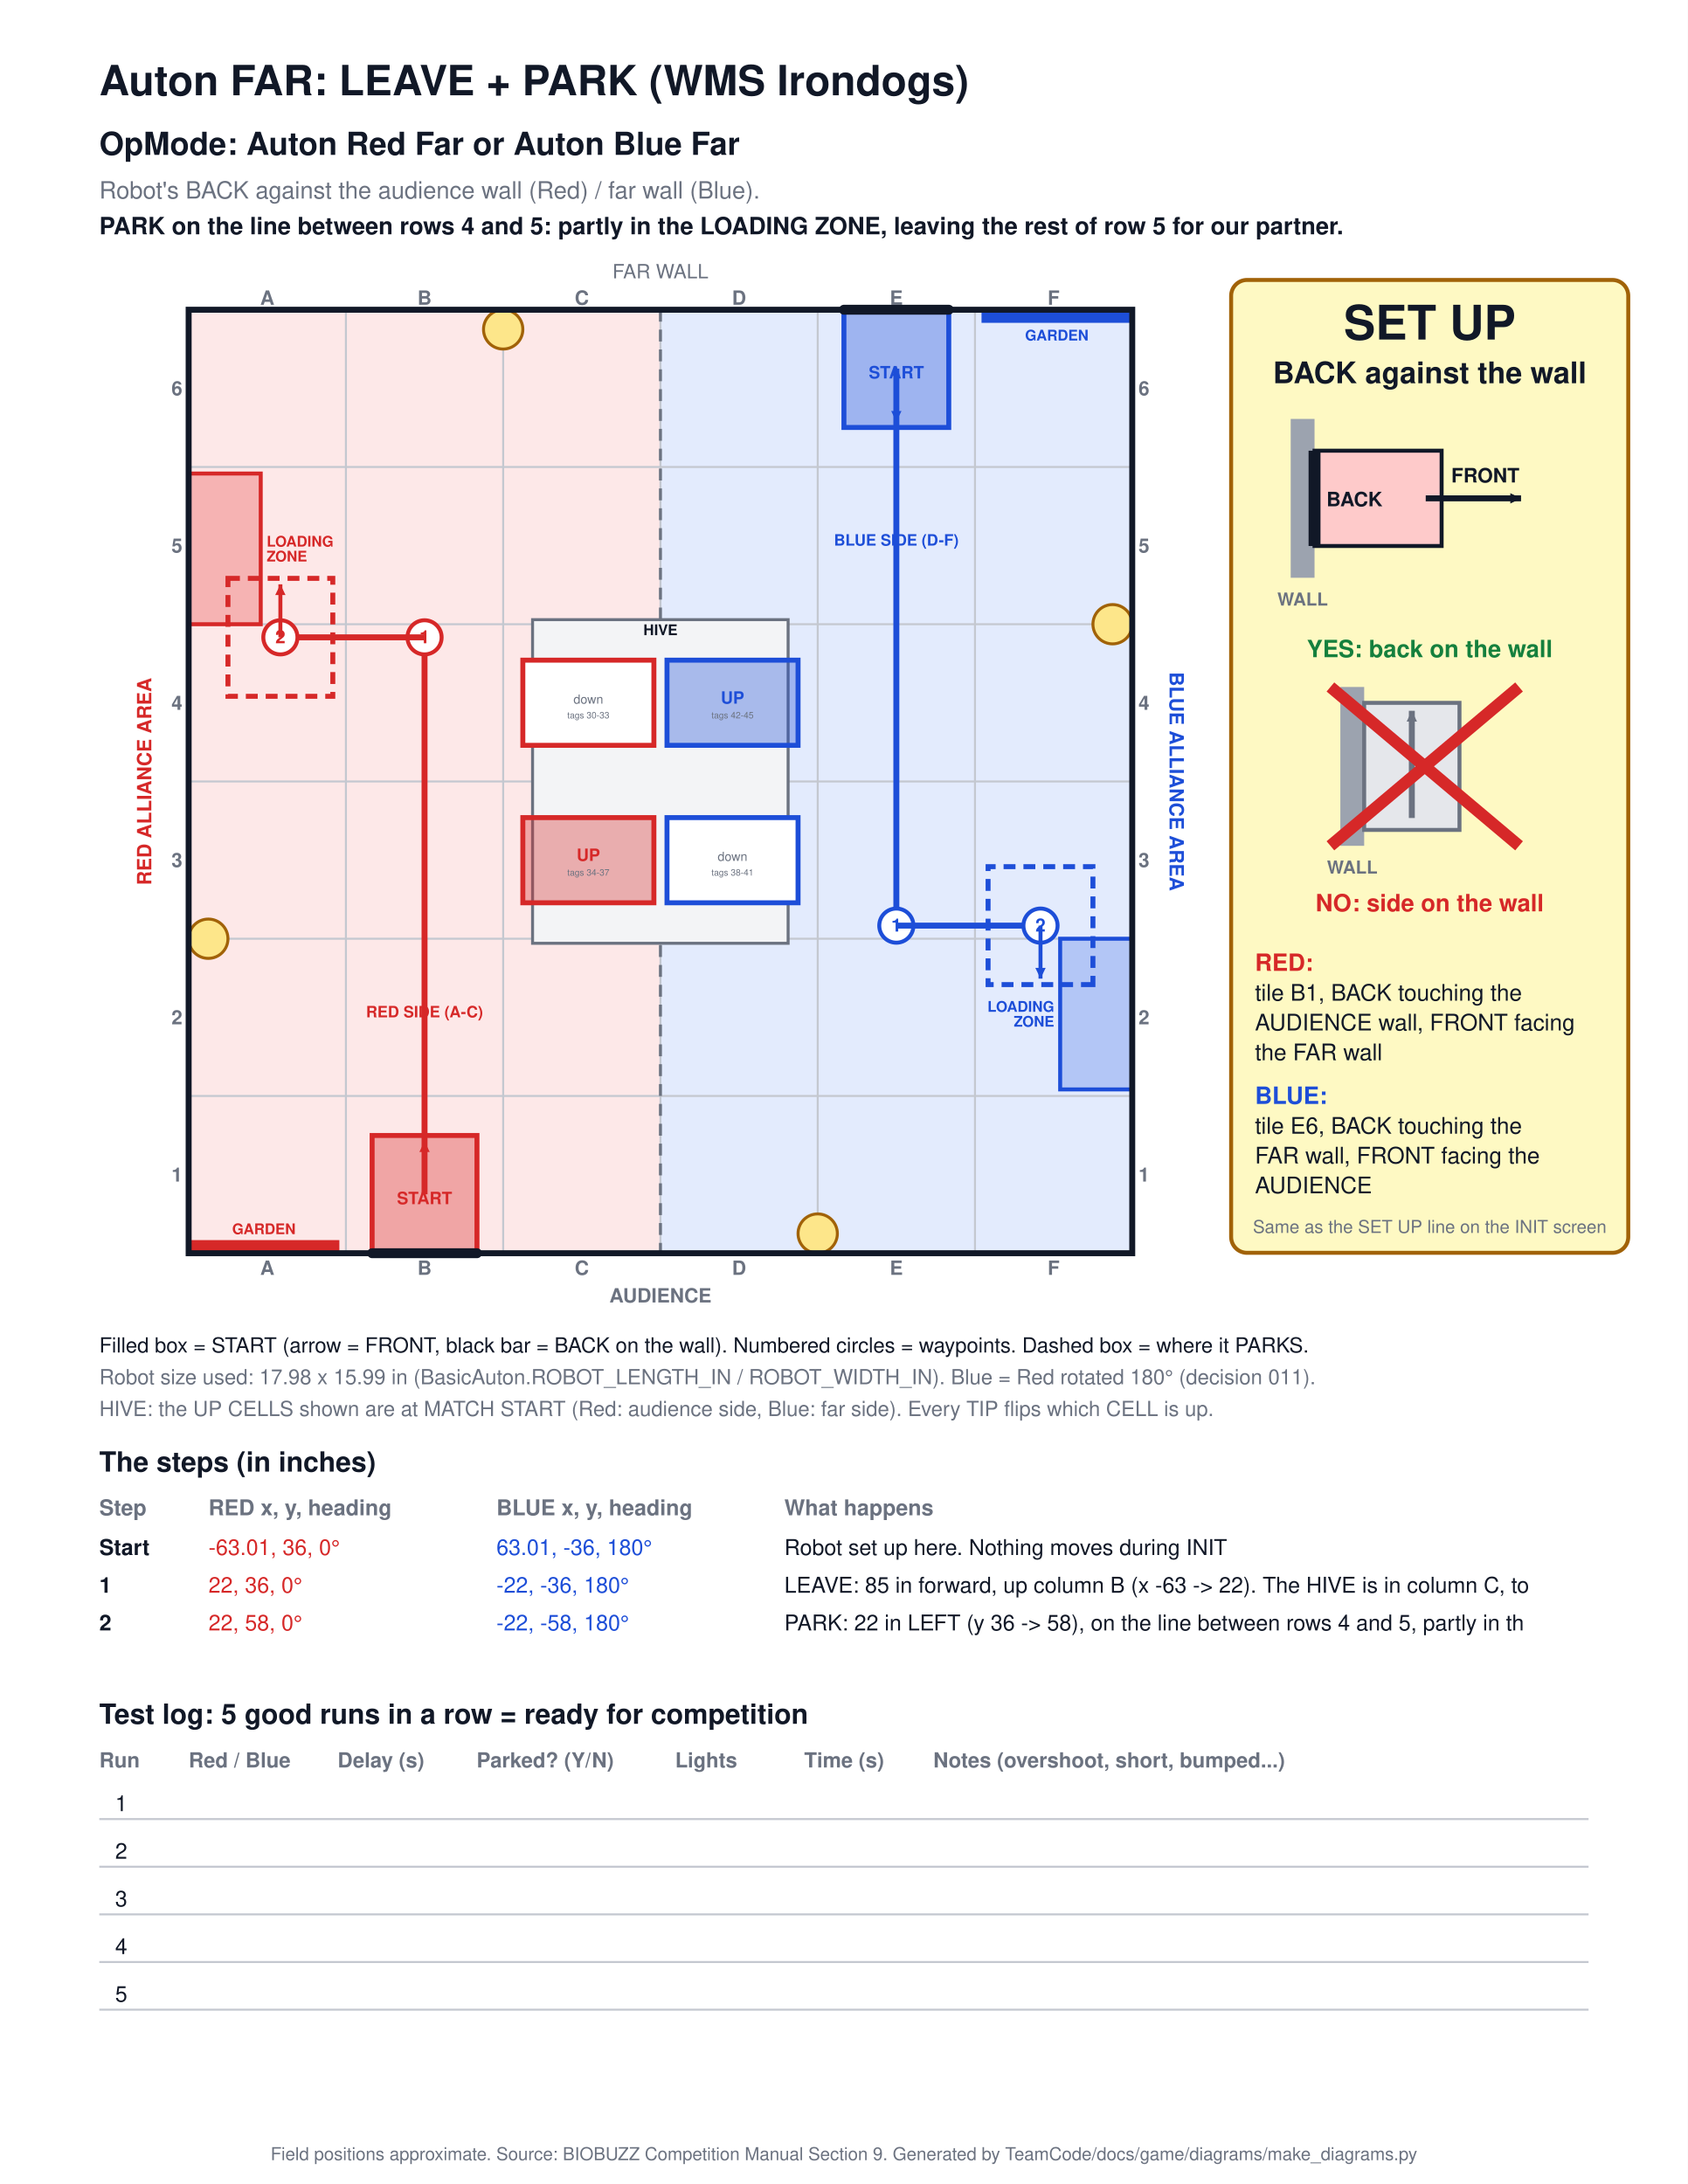
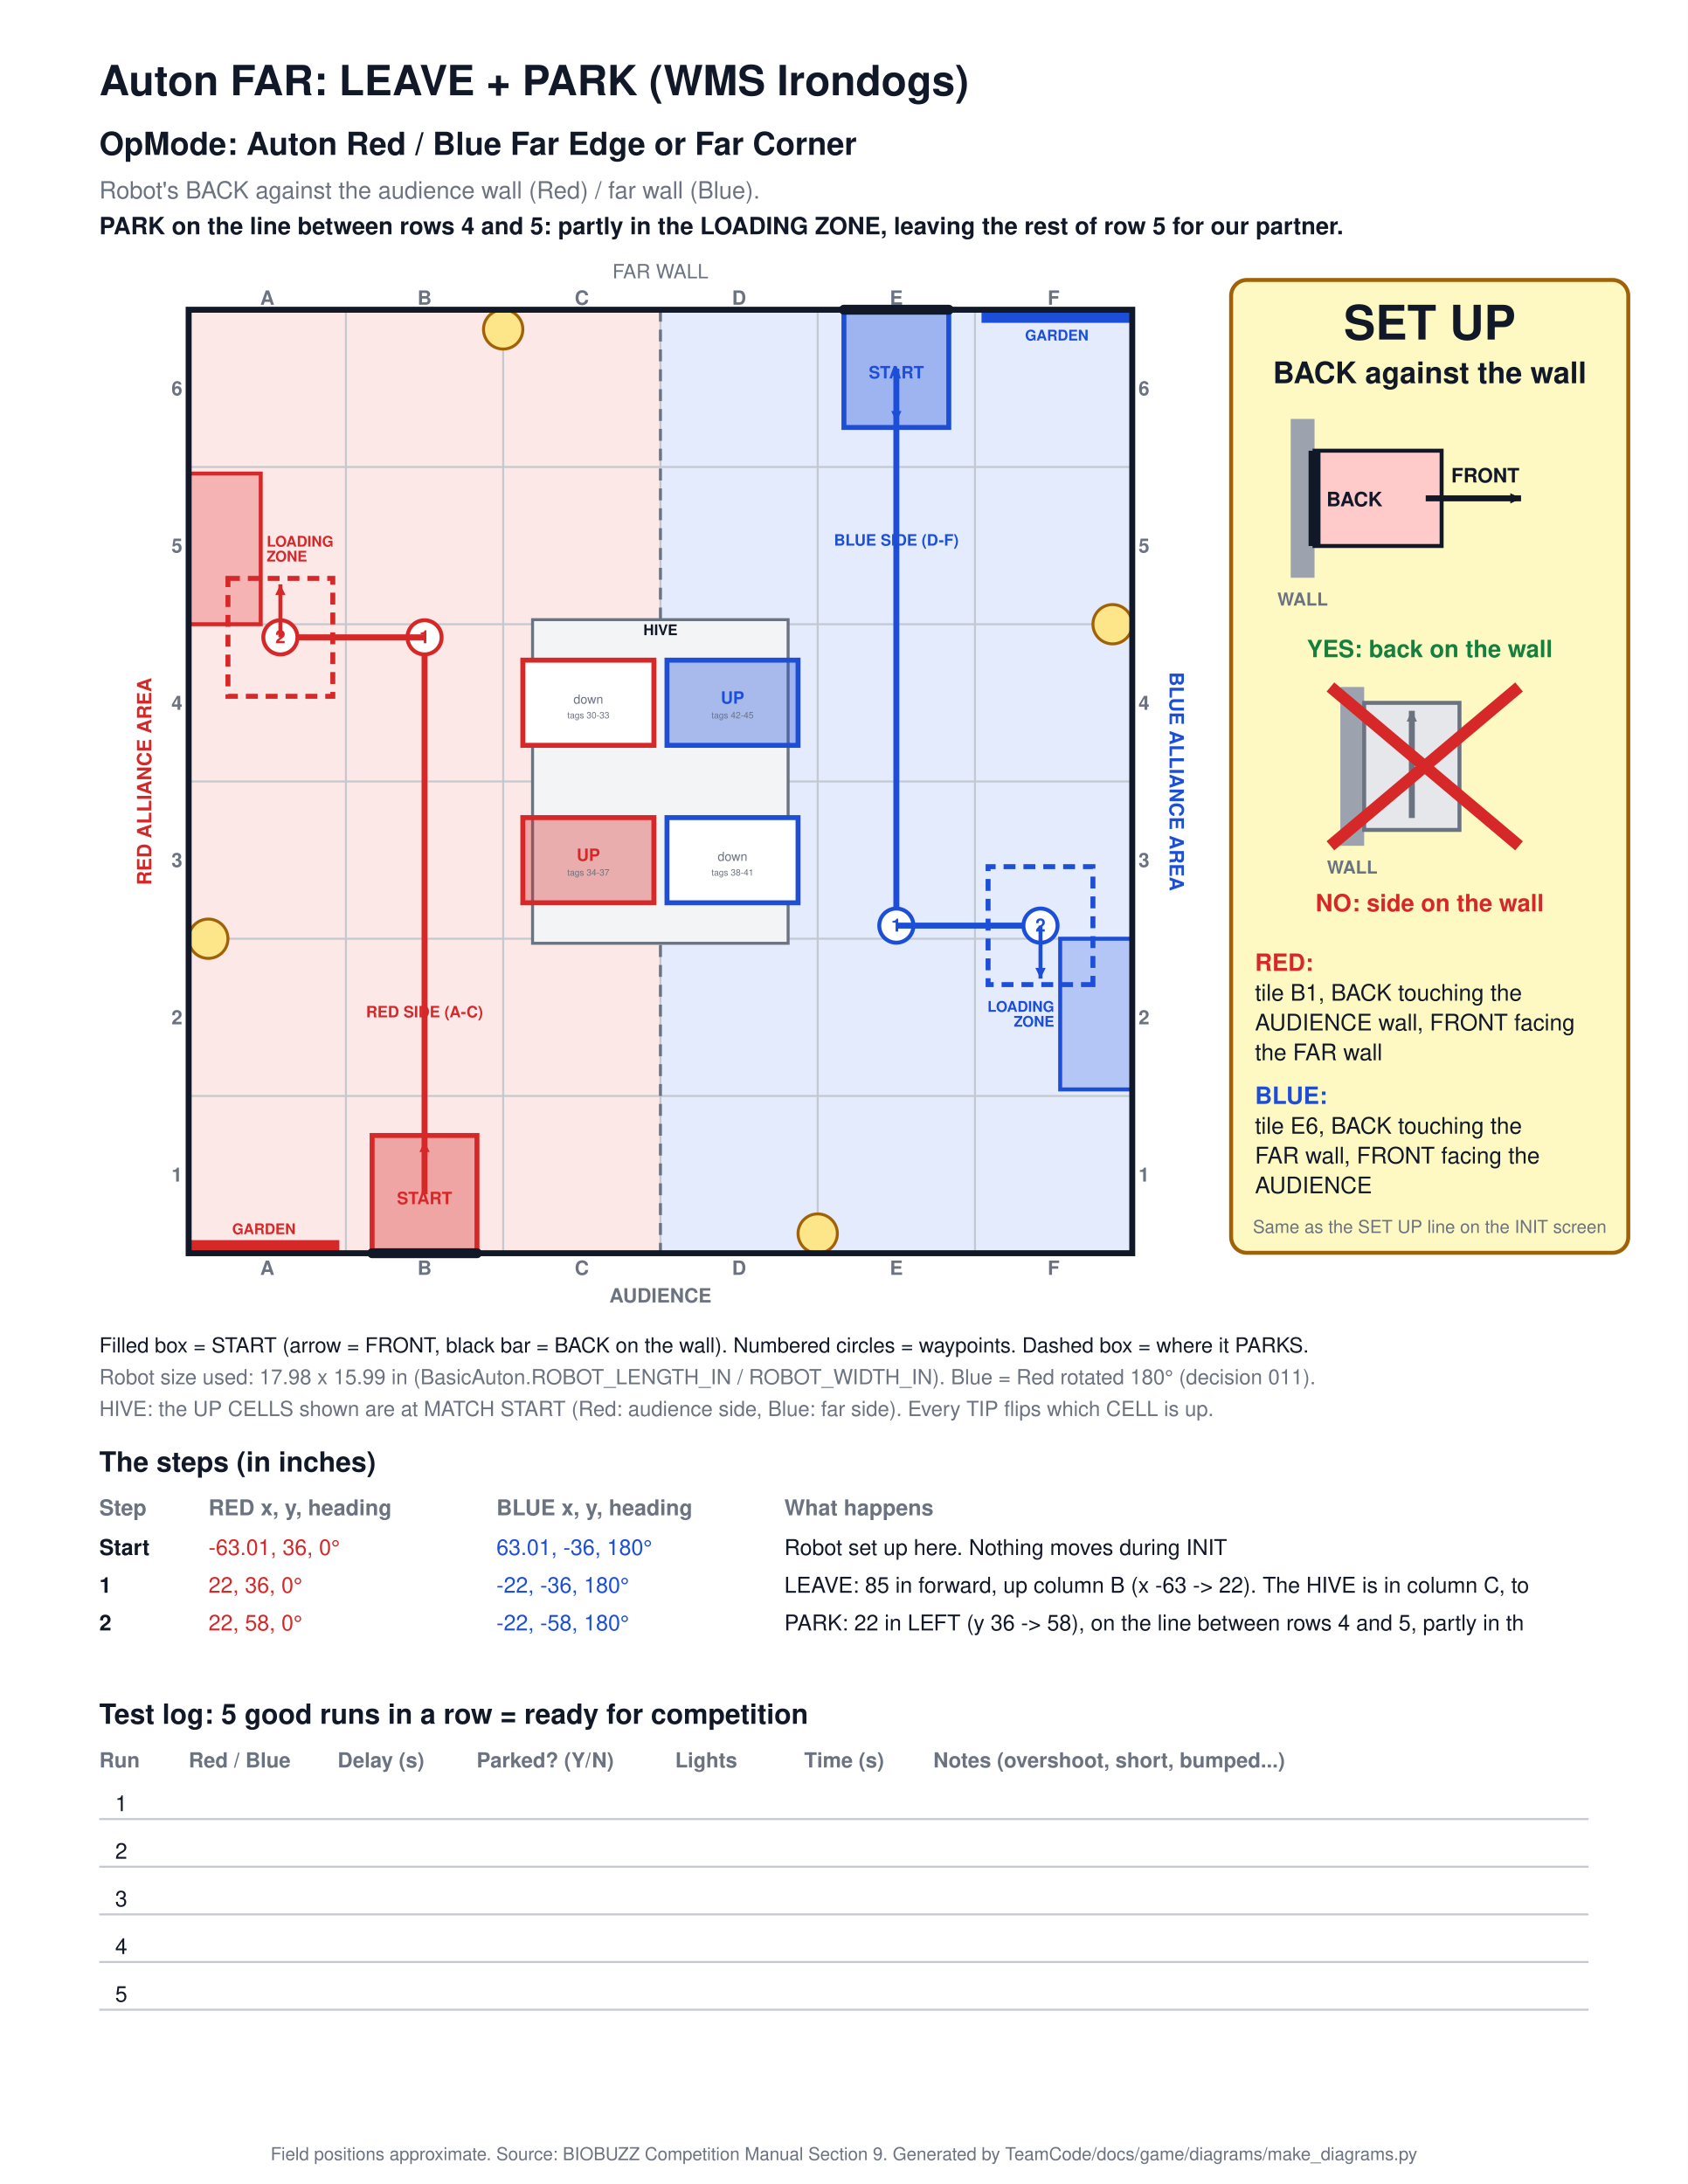
<svg xmlns="http://www.w3.org/2000/svg" width="8.5in" height="11in" viewBox="0 0 850 1100">
  <rect width="850" height="1100" fill="white" />
  <text x="50.0" y="48.0" font-family="Helvetica, Arial, sans-serif" font-size="21.0" fill="#111827" text-anchor="start" font-weight="bold">Auton FAR: LEAVE + PARK  (WMS Irondogs)</text>
-   <text x="50.0" y="78.0" font-family="Helvetica, Arial, sans-serif" font-size="16.0" fill="#111827" text-anchor="start" font-weight="bold">OpMode:  Auton Red Far  or  Auton Blue Far</text>
+   <text x="50.0" y="78.0" font-family="Helvetica, Arial, sans-serif" font-size="16.0" fill="#111827" text-anchor="start" font-weight="bold">OpMode:  Auton Red / Blue Far Edge  or  Far Corner</text>
  <text x="50.0" y="100.0" font-family="Helvetica, Arial, sans-serif" font-size="12.0" fill="#6b7280" text-anchor="start">Robot's BACK against the audience wall (Red) / far wall (Blue).</text>
  <text x="50.0" y="118.0" font-family="Helvetica, Arial, sans-serif" font-size="12.0" fill="#111827" text-anchor="start" font-weight="bold">PARK on the line between rows 4 and 5: partly in the LOADING ZONE, leaving the rest of row 5 for our partner.</text>
  <rect x="620" y="141" width="200" height="490" fill="#fef9c3" stroke="#a16207" stroke-width="2" rx="8" />
  <text x="720.0" y="171.0" font-family="Helvetica, Arial, sans-serif" font-size="24.0" fill="#111827" text-anchor="middle" font-weight="bold">SET UP</text>
  <text x="720.0" y="193.0" font-family="Helvetica, Arial, sans-serif" font-size="15.0" fill="#111827" text-anchor="middle" font-weight="bold">BACK against the wall</text>
  <rect x="650.0" y="211" width="12" height="80" fill="#9ca3af" />
  <text x="656.0" y="305.0" font-family="Helvetica, Arial, sans-serif" font-size="9.0" fill="#6b7280" text-anchor="middle" font-weight="bold">WALL</text>
  <rect x="662.0" y="227" width="64" height="48" fill="#fecaca" stroke="#111827" stroke-width="2" />
  <line x1="662.0" y1="227" x2="662.0" y2="275" stroke="#111827" stroke-width="6" />
  <text x="668.0" y="255.0" font-family="Helvetica, Arial, sans-serif" font-size="10.0" fill="#111827" text-anchor="start" font-weight="bold">BACK</text>
  <line x1="718.0" y1="251.0" x2="766.0" y2="251.0" stroke="#111827" stroke-width="3" />
  <polygon points="766.0,251.0 760.6,253.6 760.6,248.4" fill="#111827" />
  <text x="748.0" y="243.0" font-family="Helvetica, Arial, sans-serif" font-size="10.0" fill="#111827" text-anchor="middle" font-weight="bold">FRONT</text>
  <text x="720.0" y="331.0" font-family="Helvetica, Arial, sans-serif" font-size="12.0" fill="#15803d" text-anchor="middle" font-weight="bold">YES: back on the wall</text>
  <rect x="675.0" y="346" width="12" height="80" fill="#9ca3af" />
  <text x="681.0" y="440.0" font-family="Helvetica, Arial, sans-serif" font-size="9.0" fill="#6b7280" text-anchor="middle" font-weight="bold">WALL</text>
  <rect x="687.0" y="354" width="48" height="64" fill="#e5e7eb" stroke="#6b7280" stroke-width="2" />
  <line x1="711.0" y1="412.0" x2="711.0" y2="358.0" stroke="#6b7280" stroke-width="3" />
  <polygon points="711.0,358.0 713.6,363.4 708.4,363.4" fill="#6b7280" />
  <line x1="670.0" y1="346" x2="765.0" y2="426" stroke="#d62828" stroke-width="6" />
  <line x1="765.0" y1="346" x2="670.0" y2="426" stroke="#d62828" stroke-width="6" />
  <text x="720.0" y="459.0" font-family="Helvetica, Arial, sans-serif" font-size="12.0" fill="#d62828" text-anchor="middle" font-weight="bold">NO: side on the wall</text>
  <text x="632.0" y="489.0" font-family="Helvetica, Arial, sans-serif" font-size="12.0" fill="#d62828" text-anchor="start" font-weight="bold">RED:</text>
  <text x="632.0" y="504.0" font-family="Helvetica, Arial, sans-serif" font-size="11.5" fill="#111827" text-anchor="start">tile B1, BACK touching the</text>
  <text x="632.0" y="519.0" font-family="Helvetica, Arial, sans-serif" font-size="11.5" fill="#111827" text-anchor="start">AUDIENCE wall, FRONT facing</text>
  <text x="632.0" y="534.0" font-family="Helvetica, Arial, sans-serif" font-size="11.5" fill="#111827" text-anchor="start">the FAR wall</text>
  <text x="632.0" y="556.0" font-family="Helvetica, Arial, sans-serif" font-size="12.0" fill="#1d4ed8" text-anchor="start" font-weight="bold">BLUE:</text>
  <text x="632.0" y="571.0" font-family="Helvetica, Arial, sans-serif" font-size="11.5" fill="#111827" text-anchor="start">tile E6, BACK touching the</text>
  <text x="632.0" y="586.0" font-family="Helvetica, Arial, sans-serif" font-size="11.5" fill="#111827" text-anchor="start">FAR wall, FRONT facing the</text>
  <text x="632.0" y="601.0" font-family="Helvetica, Arial, sans-serif" font-size="11.5" fill="#111827" text-anchor="start">AUDIENCE</text>
  <text x="720.0" y="621.0" font-family="Helvetica, Arial, sans-serif" font-size="9.0" fill="#6b7280" text-anchor="middle">Same as the SET UP line on the INIT screen</text>
  <rect x="95.0" y="156.0" width="237.6" height="475.2" fill="#fde8e8" stroke="none" stroke-width="1" />
  <rect x="332.6" y="156.0" width="237.6" height="475.2" fill="#e3ebfd" stroke="none" stroke-width="1" />
  <line x1="174.2" y1="156" x2="174.2" y2="631.2" stroke="#c4c8d0" stroke-width="1" />
  <line x1="95" y1="235.2" x2="570.2" y2="235.2" stroke="#c4c8d0" stroke-width="1" />
  <line x1="253.4" y1="156" x2="253.4" y2="631.2" stroke="#c4c8d0" stroke-width="1" />
  <line x1="95" y1="314.4" x2="570.2" y2="314.4" stroke="#c4c8d0" stroke-width="1" />
  <line x1="332.6" y1="156" x2="332.6" y2="631.2" stroke="#c4c8d0" stroke-width="1" />
  <line x1="95" y1="393.6" x2="570.2" y2="393.6" stroke="#c4c8d0" stroke-width="1" />
  <line x1="411.8" y1="156" x2="411.8" y2="631.2" stroke="#c4c8d0" stroke-width="1" />
  <line x1="95" y1="472.8" x2="570.2" y2="472.8" stroke="#c4c8d0" stroke-width="1" />
  <line x1="491.0" y1="156" x2="491.0" y2="631.2" stroke="#c4c8d0" stroke-width="1" />
  <line x1="95" y1="552.0" x2="570.2" y2="552.0" stroke="#c4c8d0" stroke-width="1" />
  <line x1="332.6" y1="156" x2="332.6" y2="631.2" stroke="#6b7280" stroke-width="1.5" stroke-dasharray="6,4" />
  <text x="134.6" y="153.5" font-family="Helvetica, Arial, sans-serif" font-size="9.9" fill="#6b7280" text-anchor="middle" font-weight="bold">A</text>
  <text x="134.6" y="642.1" font-family="Helvetica, Arial, sans-serif" font-size="9.9" fill="#6b7280" text-anchor="middle" font-weight="bold">A</text>
  <text x="213.8" y="153.5" font-family="Helvetica, Arial, sans-serif" font-size="9.9" fill="#6b7280" text-anchor="middle" font-weight="bold">B</text>
  <text x="213.8" y="642.1" font-family="Helvetica, Arial, sans-serif" font-size="9.9" fill="#6b7280" text-anchor="middle" font-weight="bold">B</text>
  <text x="293.0" y="153.5" font-family="Helvetica, Arial, sans-serif" font-size="9.9" fill="#6b7280" text-anchor="middle" font-weight="bold">C</text>
  <text x="293.0" y="642.1" font-family="Helvetica, Arial, sans-serif" font-size="9.9" fill="#6b7280" text-anchor="middle" font-weight="bold">C</text>
  <text x="372.2" y="153.5" font-family="Helvetica, Arial, sans-serif" font-size="9.9" fill="#6b7280" text-anchor="middle" font-weight="bold">D</text>
  <text x="372.2" y="642.1" font-family="Helvetica, Arial, sans-serif" font-size="9.9" fill="#6b7280" text-anchor="middle" font-weight="bold">D</text>
  <text x="451.4" y="153.5" font-family="Helvetica, Arial, sans-serif" font-size="9.9" fill="#6b7280" text-anchor="middle" font-weight="bold">E</text>
  <text x="451.4" y="642.1" font-family="Helvetica, Arial, sans-serif" font-size="9.9" fill="#6b7280" text-anchor="middle" font-weight="bold">E</text>
  <text x="530.6" y="153.5" font-family="Helvetica, Arial, sans-serif" font-size="9.9" fill="#6b7280" text-anchor="middle" font-weight="bold">F</text>
  <text x="530.6" y="642.1" font-family="Helvetica, Arial, sans-serif" font-size="9.9" fill="#6b7280" text-anchor="middle" font-weight="bold">F</text>
  <text x="89.1" y="595.1" font-family="Helvetica, Arial, sans-serif" font-size="9.9" fill="#6b7280" text-anchor="middle" font-weight="bold">1</text>
  <text x="576.1" y="595.1" font-family="Helvetica, Arial, sans-serif" font-size="9.9" fill="#6b7280" text-anchor="middle" font-weight="bold">1</text>
  <text x="89.1" y="515.9" font-family="Helvetica, Arial, sans-serif" font-size="9.9" fill="#6b7280" text-anchor="middle" font-weight="bold">2</text>
  <text x="576.1" y="515.9" font-family="Helvetica, Arial, sans-serif" font-size="9.9" fill="#6b7280" text-anchor="middle" font-weight="bold">2</text>
  <text x="89.1" y="436.7" font-family="Helvetica, Arial, sans-serif" font-size="9.9" fill="#6b7280" text-anchor="middle" font-weight="bold">3</text>
  <text x="576.1" y="436.7" font-family="Helvetica, Arial, sans-serif" font-size="9.9" fill="#6b7280" text-anchor="middle" font-weight="bold">3</text>
  <text x="89.1" y="357.5" font-family="Helvetica, Arial, sans-serif" font-size="9.9" fill="#6b7280" text-anchor="middle" font-weight="bold">4</text>
  <text x="576.1" y="357.5" font-family="Helvetica, Arial, sans-serif" font-size="9.9" fill="#6b7280" text-anchor="middle" font-weight="bold">4</text>
  <text x="89.1" y="278.3" font-family="Helvetica, Arial, sans-serif" font-size="9.9" fill="#6b7280" text-anchor="middle" font-weight="bold">5</text>
  <text x="576.1" y="278.3" font-family="Helvetica, Arial, sans-serif" font-size="9.9" fill="#6b7280" text-anchor="middle" font-weight="bold">5</text>
  <text x="89.1" y="199.1" font-family="Helvetica, Arial, sans-serif" font-size="9.9" fill="#6b7280" text-anchor="middle" font-weight="bold">6</text>
  <text x="576.1" y="199.1" font-family="Helvetica, Arial, sans-serif" font-size="9.9" fill="#6b7280" text-anchor="middle" font-weight="bold">6</text>
  <rect x="95.0" y="238.5" width="36.3" height="75.9" fill="#f6b3b3" stroke="#d62828" stroke-width="2" />
  <rect x="533.9" y="472.8" width="36.3" height="75.9" fill="#b3c6f6" stroke="#1d4ed8" stroke-width="2" />
  <rect x="95.0" y="624.6" width="75.9" height="6.6" fill="#d62828" stroke="none" stroke-width="1" />
  <rect x="494.3" y="156.0" width="75.9" height="6.6" fill="#1d4ed8" stroke="none" stroke-width="1" />
  <text x="134.3" y="275.3" font-family="Helvetica, Arial, sans-serif" font-size="7.4" fill="#d62828" text-anchor="start" font-weight="bold">LOADING</text>
  <text x="134.3" y="282.8" font-family="Helvetica, Arial, sans-serif" font-size="7.4" fill="#d62828" text-anchor="start" font-weight="bold">ZONE</text>
  <text x="530.9" y="509.6" font-family="Helvetica, Arial, sans-serif" font-size="7.4" fill="#1d4ed8" text-anchor="end" font-weight="bold">LOADING</text>
  <text x="530.9" y="517.1" font-family="Helvetica, Arial, sans-serif" font-size="7.4" fill="#1d4ed8" text-anchor="end" font-weight="bold">ZONE</text>
  <text x="132.9" y="621.6" font-family="Helvetica, Arial, sans-serif" font-size="7.4" fill="#d62828" text-anchor="middle" font-weight="bold">GARDEN</text>
  <text x="532.2" y="171.5" font-family="Helvetica, Arial, sans-serif" font-size="7.4" fill="#1d4ed8" text-anchor="middle" font-weight="bold">GARDEN</text>
  <rect x="268.2" y="312.1" width="128.7" height="163.0" fill="#f3f4f6" stroke="#6b7280" stroke-width="1.5" />
  <rect x="263.3" y="332.5" width="66.0" height="42.9" fill="white" stroke="#d62828" stroke-width="2.5" />
  <text x="296.3" y="354.4" font-family="Helvetica, Arial, sans-serif" font-size="6.3" fill="#6b7280" text-anchor="middle">down</text>
  <text x="296.3" y="361.8" font-family="Helvetica, Arial, sans-serif" font-size="4.5" fill="#6b7280" text-anchor="middle">tags 30-33</text>
  <rect x="263.3" y="411.8" width="66.0" height="42.9" fill="#d62828" stroke="#d62828" stroke-width="2.5" fill-opacity="0.35" />
  <text x="296.3" y="433.6" font-family="Helvetica, Arial, sans-serif" font-size="8.5" fill="#d62828" text-anchor="middle" font-weight="bold">UP</text>
  <text x="296.3" y="441.0" font-family="Helvetica, Arial, sans-serif" font-size="4.5" fill="#6b7280" text-anchor="middle">tags 34-37</text>
  <rect x="335.9" y="332.5" width="66.0" height="42.9" fill="#1d4ed8" stroke="#1d4ed8" stroke-width="2.5" fill-opacity="0.35" />
  <text x="368.9" y="354.4" font-family="Helvetica, Arial, sans-serif" font-size="8.5" fill="#1d4ed8" text-anchor="middle" font-weight="bold">UP</text>
  <text x="368.9" y="361.8" font-family="Helvetica, Arial, sans-serif" font-size="4.5" fill="#6b7280" text-anchor="middle">tags 42-45</text>
  <rect x="335.9" y="411.8" width="66.0" height="42.9" fill="white" stroke="#1d4ed8" stroke-width="2.5" />
  <text x="368.9" y="433.6" font-family="Helvetica, Arial, sans-serif" font-size="6.3" fill="#6b7280" text-anchor="middle">down</text>
  <text x="368.9" y="441.0" font-family="Helvetica, Arial, sans-serif" font-size="4.5" fill="#6b7280" text-anchor="middle">tags 38-41</text>
  <text x="332.6" y="319.9" font-family="Helvetica, Arial, sans-serif" font-size="7.4" fill="#111827" text-anchor="middle" font-weight="bold">HIVE</text>
  <circle cx="104.9" cy="472.8" r="9.9" fill="#fde68a" stroke="#a16207" stroke-width="1.5" />
  <circle cx="253.4" cy="165.9" r="9.9" fill="#fde68a" stroke="#a16207" stroke-width="1.5" />
  <circle cx="560.3" cy="314.4" r="9.9" fill="#fde68a" stroke="#a16207" stroke-width="1.5" />
  <circle cx="411.8" cy="621.3" r="9.9" fill="#fde68a" stroke="#a16207" stroke-width="1.5" />
  <rect x="95" y="156" width="475.2" height="475.2" fill="none" stroke="#111827" stroke-width="3" />
  <text x="332.6" y="140.2" font-family="Helvetica, Arial, sans-serif" font-size="9.9" fill="#6b7280" text-anchor="middle">FAR WALL</text>
  <text x="332.6" y="656.0" font-family="Helvetica, Arial, sans-serif" font-size="9.9" fill="#6b7280" text-anchor="middle" font-weight="bold">AUDIENCE</text>
  <text x="76.2" y="393.6" font-family="Helvetica, Arial, sans-serif" font-size="9.9" fill="#d62828" font-weight="bold" text-anchor="middle" transform="rotate(-90 76.2 393.6)">RED ALLIANCE AREA</text>
  <text x="589.0" y="393.6" font-family="Helvetica, Arial, sans-serif" font-size="9.9" fill="#1d4ed8" font-weight="bold" text-anchor="middle" transform="rotate(90 589.0 393.6)">BLUE ALLIANCE AREA</text>
  <text x="213.8" y="512.4" font-family="Helvetica, Arial, sans-serif" font-size="7.9" fill="#d62828" text-anchor="middle" font-weight="bold">RED SIDE (A-C)</text>
  <text x="451.4" y="274.8" font-family="Helvetica, Arial, sans-serif" font-size="7.9" fill="#1d4ed8" text-anchor="middle" font-weight="bold">BLUE SIDE (D-F)</text>
  <polygon points="187.4,571.9 240.2,571.9 240.2,631.2 187.4,631.2" fill="#d62828" fill-opacity="0.35" stroke="#d62828" stroke-width="2.5" />
  <line x1="213.8" y1="601.5" x2="213.8" y2="574.8" stroke="#d62828" stroke-width="2" />
  <polygon points="213.8,574.8 216.4,580.2 211.2,580.2" fill="#d62828" />
  <line x1="240.2" y1="631.2" x2="187.4" y2="631.2" stroke="#111827" stroke-width="5" stroke-linecap="round" />
  <text x="213.8" y="606.5" font-family="Helvetica, Arial, sans-serif" font-size="8.6" fill="#d62828" text-anchor="middle" font-weight="bold">START</text>
  <line x1="213.8" y1="601.5" x2="213.8" y2="321.0" stroke="#d62828" stroke-width="3" />
  <polygon points="213.8,321.0 216.4,326.4 211.2,326.4" fill="#d62828" />
  <circle cx="213.8" cy="321.0" r="8.6" fill="white" stroke="#d62828" stroke-width="2" />
  <text x="213.8" y="324.0" font-family="Helvetica, Arial, sans-serif" font-size="9.2" fill="#d62828" text-anchor="middle" font-weight="bold">1</text>
  <line x1="213.8" y1="321.0" x2="141.2" y2="321.0" stroke="#d62828" stroke-width="3" />
  <polygon points="141.2,321.0 146.6,318.4 146.6,323.6" fill="#d62828" />
  <circle cx="141.2" cy="321.0" r="8.6" fill="white" stroke="#d62828" stroke-width="2" />
  <text x="141.2" y="324.0" font-family="Helvetica, Arial, sans-serif" font-size="9.2" fill="#d62828" text-anchor="middle" font-weight="bold">2</text>
  <polygon points="114.8,291.3 167.6,291.3 167.6,350.7 114.8,350.7" fill="none" fill-opacity="0.35" stroke="#d62828" stroke-width="2.5" stroke-dasharray="6,4" />
  <line x1="141.2" y1="321.0" x2="141.2" y2="294.3" stroke="#d62828" stroke-width="2" />
  <polygon points="141.2,294.3 143.8,299.7 138.6,299.7" fill="#d62828" />
  <polygon points="477.8,215.3 425.0,215.3 425.0,156.0 477.8,156.0" fill="#1d4ed8" fill-opacity="0.35" stroke="#1d4ed8" stroke-width="2.5" />
  <line x1="451.4" y1="185.7" x2="451.4" y2="212.4" stroke="#1d4ed8" stroke-width="2" />
  <polygon points="451.4,212.4 448.8,207.0 454.0,207.0" fill="#1d4ed8" />
  <line x1="425.0" y1="156.0" x2="477.8" y2="156.0" stroke="#111827" stroke-width="5" stroke-linecap="round" />
  <text x="451.4" y="190.6" font-family="Helvetica, Arial, sans-serif" font-size="8.6" fill="#1d4ed8" text-anchor="middle" font-weight="bold">START</text>
  <line x1="451.4" y1="185.7" x2="451.4" y2="466.2" stroke="#1d4ed8" stroke-width="3" />
  <polygon points="451.4,466.2 448.8,460.8 454.0,460.8" fill="#1d4ed8" />
  <circle cx="451.4" cy="466.2" r="8.6" fill="white" stroke="#1d4ed8" stroke-width="2" />
  <text x="451.4" y="469.2" font-family="Helvetica, Arial, sans-serif" font-size="9.2" fill="#1d4ed8" text-anchor="middle" font-weight="bold">1</text>
  <line x1="451.4" y1="466.2" x2="524.0" y2="466.2" stroke="#1d4ed8" stroke-width="3" />
  <polygon points="524.0,466.2 518.6,468.8 518.6,463.6" fill="#1d4ed8" />
  <circle cx="524.0" cy="466.2" r="8.6" fill="white" stroke="#1d4ed8" stroke-width="2" />
  <text x="524.0" y="469.2" font-family="Helvetica, Arial, sans-serif" font-size="9.2" fill="#1d4ed8" text-anchor="middle" font-weight="bold">2</text>
  <polygon points="550.4,495.9 497.6,495.9 497.6,436.5 550.4,436.5" fill="none" fill-opacity="0.35" stroke="#1d4ed8" stroke-width="2.5" stroke-dasharray="6,4" />
  <line x1="524.0" y1="466.2" x2="524.0" y2="492.9" stroke="#1d4ed8" stroke-width="2" />
  <polygon points="524.0,492.9 521.4,487.5 526.6,487.5" fill="#1d4ed8" />
  <text x="50.0" y="681.2" font-family="Helvetica, Arial, sans-serif" font-size="10.5" fill="#111827" text-anchor="start">Filled box = START (arrow = FRONT, black bar = BACK on the wall).  Numbered circles = waypoints.  Dashed box = where it PARKS.</text>
  <text x="50.0" y="697.2" font-family="Helvetica, Arial, sans-serif" font-size="10.5" fill="#6b7280" text-anchor="start">Robot size used: 17.98 x 15.99 in (BasicAuton.ROBOT_LENGTH_IN / ROBOT_WIDTH_IN). Blue = Red rotated 180° (decision 011).</text>
  <text x="50.0" y="713.2" font-family="Helvetica, Arial, sans-serif" font-size="10.5" fill="#6b7280" text-anchor="start">HIVE: the UP CELLS shown are at MATCH START (Red: audience side, Blue: far side). Every TIP flips which CELL is up.</text>
  <text x="50.0" y="741.2" font-family="Helvetica, Arial, sans-serif" font-size="14.0" fill="#111827" text-anchor="start" font-weight="bold">The steps (in inches)</text>
  <text x="50.0" y="763.2" font-family="Helvetica, Arial, sans-serif" font-size="11.0" fill="#6b7280" text-anchor="start" font-weight="bold">Step</text>
  <text x="105.0" y="763.2" font-family="Helvetica, Arial, sans-serif" font-size="11.0" fill="#6b7280" text-anchor="start" font-weight="bold">RED x, y, heading</text>
  <text x="250.0" y="763.2" font-family="Helvetica, Arial, sans-serif" font-size="11.0" fill="#6b7280" text-anchor="start" font-weight="bold">BLUE x, y, heading</text>
  <text x="395.0" y="763.2" font-family="Helvetica, Arial, sans-serif" font-size="11.0" fill="#6b7280" text-anchor="start" font-weight="bold">What happens</text>
  <text x="50.0" y="783.2" font-family="Helvetica, Arial, sans-serif" font-size="11.0" fill="#111827" text-anchor="start" font-weight="bold">Start</text>
  <text x="105.0" y="783.2" font-family="Helvetica, Arial, sans-serif" font-size="11.0" fill="#d62828" text-anchor="start">-63.01, 36, 0°</text>
  <text x="250.0" y="783.2" font-family="Helvetica, Arial, sans-serif" font-size="11.0" fill="#1d4ed8" text-anchor="start">63.01, -36, 180°</text>
  <text x="395.0" y="783.2" font-family="Helvetica, Arial, sans-serif" font-size="11.0" fill="#111827" text-anchor="start">Robot set up here. Nothing moves during INIT</text>
  <text x="50.0" y="802.2" font-family="Helvetica, Arial, sans-serif" font-size="11.0" fill="#111827" text-anchor="start" font-weight="bold">1</text>
  <text x="105.0" y="802.2" font-family="Helvetica, Arial, sans-serif" font-size="11.0" fill="#d62828" text-anchor="start">22, 36, 0°</text>
  <text x="250.0" y="802.2" font-family="Helvetica, Arial, sans-serif" font-size="11.0" fill="#1d4ed8" text-anchor="start">-22, -36, 180°</text>
  <text x="395.0" y="802.2" font-family="Helvetica, Arial, sans-serif" font-size="11.0" fill="#111827" text-anchor="start">LEAVE: 85 in forward, up column B (x -63 -&gt; 22). The HIVE is in column C, to </text>
  <text x="50.0" y="821.2" font-family="Helvetica, Arial, sans-serif" font-size="11.0" fill="#111827" text-anchor="start" font-weight="bold">2</text>
  <text x="105.0" y="821.2" font-family="Helvetica, Arial, sans-serif" font-size="11.0" fill="#d62828" text-anchor="start">22, 58, 0°</text>
  <text x="250.0" y="821.2" font-family="Helvetica, Arial, sans-serif" font-size="11.0" fill="#1d4ed8" text-anchor="start">-22, -58, 180°</text>
  <text x="395.0" y="821.2" font-family="Helvetica, Arial, sans-serif" font-size="11.0" fill="#111827" text-anchor="start">PARK: 22 in LEFT (y 36 -&gt; 58), on the line between rows 4 and 5, partly in th</text>
  <text x="50.0" y="868.2" font-family="Helvetica, Arial, sans-serif" font-size="14.0" fill="#111827" text-anchor="start" font-weight="bold">Test log: 5 good runs in a row = ready for competition</text>
  <text x="50.0" y="890.2" font-family="Helvetica, Arial, sans-serif" font-size="10.5" fill="#6b7280" text-anchor="start" font-weight="bold">Run</text>
  <text x="95.0" y="890.2" font-family="Helvetica, Arial, sans-serif" font-size="10.5" fill="#6b7280" text-anchor="start" font-weight="bold">Red / Blue</text>
  <text x="170.0" y="890.2" font-family="Helvetica, Arial, sans-serif" font-size="10.5" fill="#6b7280" text-anchor="start" font-weight="bold">Delay (s)</text>
  <text x="240.0" y="890.2" font-family="Helvetica, Arial, sans-serif" font-size="10.5" fill="#6b7280" text-anchor="start" font-weight="bold">Parked? (Y/N)</text>
  <text x="340.0" y="890.2" font-family="Helvetica, Arial, sans-serif" font-size="10.5" fill="#6b7280" text-anchor="start" font-weight="bold">Lights</text>
  <text x="405.0" y="890.2" font-family="Helvetica, Arial, sans-serif" font-size="10.5" fill="#6b7280" text-anchor="start" font-weight="bold">Time (s)</text>
  <text x="470.0" y="890.2" font-family="Helvetica, Arial, sans-serif" font-size="10.5" fill="#6b7280" text-anchor="start" font-weight="bold">Notes (overshoot, short, bumped...)</text>
  <line x1="50" y1="916.2" x2="800" y2="916.2" stroke="#c4c8d0" stroke-width="1" />
  <text x="58.0" y="912.2" font-family="Helvetica, Arial, sans-serif" font-size="11.0" fill="#111827" text-anchor="start">1</text>
  <line x1="50" y1="940.2" x2="800" y2="940.2" stroke="#c4c8d0" stroke-width="1" />
  <text x="58.0" y="936.2" font-family="Helvetica, Arial, sans-serif" font-size="11.0" fill="#111827" text-anchor="start">2</text>
  <line x1="50" y1="964.2" x2="800" y2="964.2" stroke="#c4c8d0" stroke-width="1" />
  <text x="58.0" y="960.2" font-family="Helvetica, Arial, sans-serif" font-size="11.0" fill="#111827" text-anchor="start">3</text>
  <line x1="50" y1="988.2" x2="800" y2="988.2" stroke="#c4c8d0" stroke-width="1" />
  <text x="58.0" y="984.2" font-family="Helvetica, Arial, sans-serif" font-size="11.0" fill="#111827" text-anchor="start">4</text>
  <line x1="50" y1="1012.2" x2="800" y2="1012.2" stroke="#c4c8d0" stroke-width="1" />
  <text x="58.0" y="1008.2" font-family="Helvetica, Arial, sans-serif" font-size="11.0" fill="#111827" text-anchor="start">5</text>
  <text x="425.0" y="1088.0" font-family="Helvetica, Arial, sans-serif" font-size="9.0" fill="#6b7280" text-anchor="middle">Field positions approximate. Source: BIOBUZZ Competition Manual Section 9. Generated by TeamCode/docs/game/diagrams/make_diagrams.py</text>
</svg>
